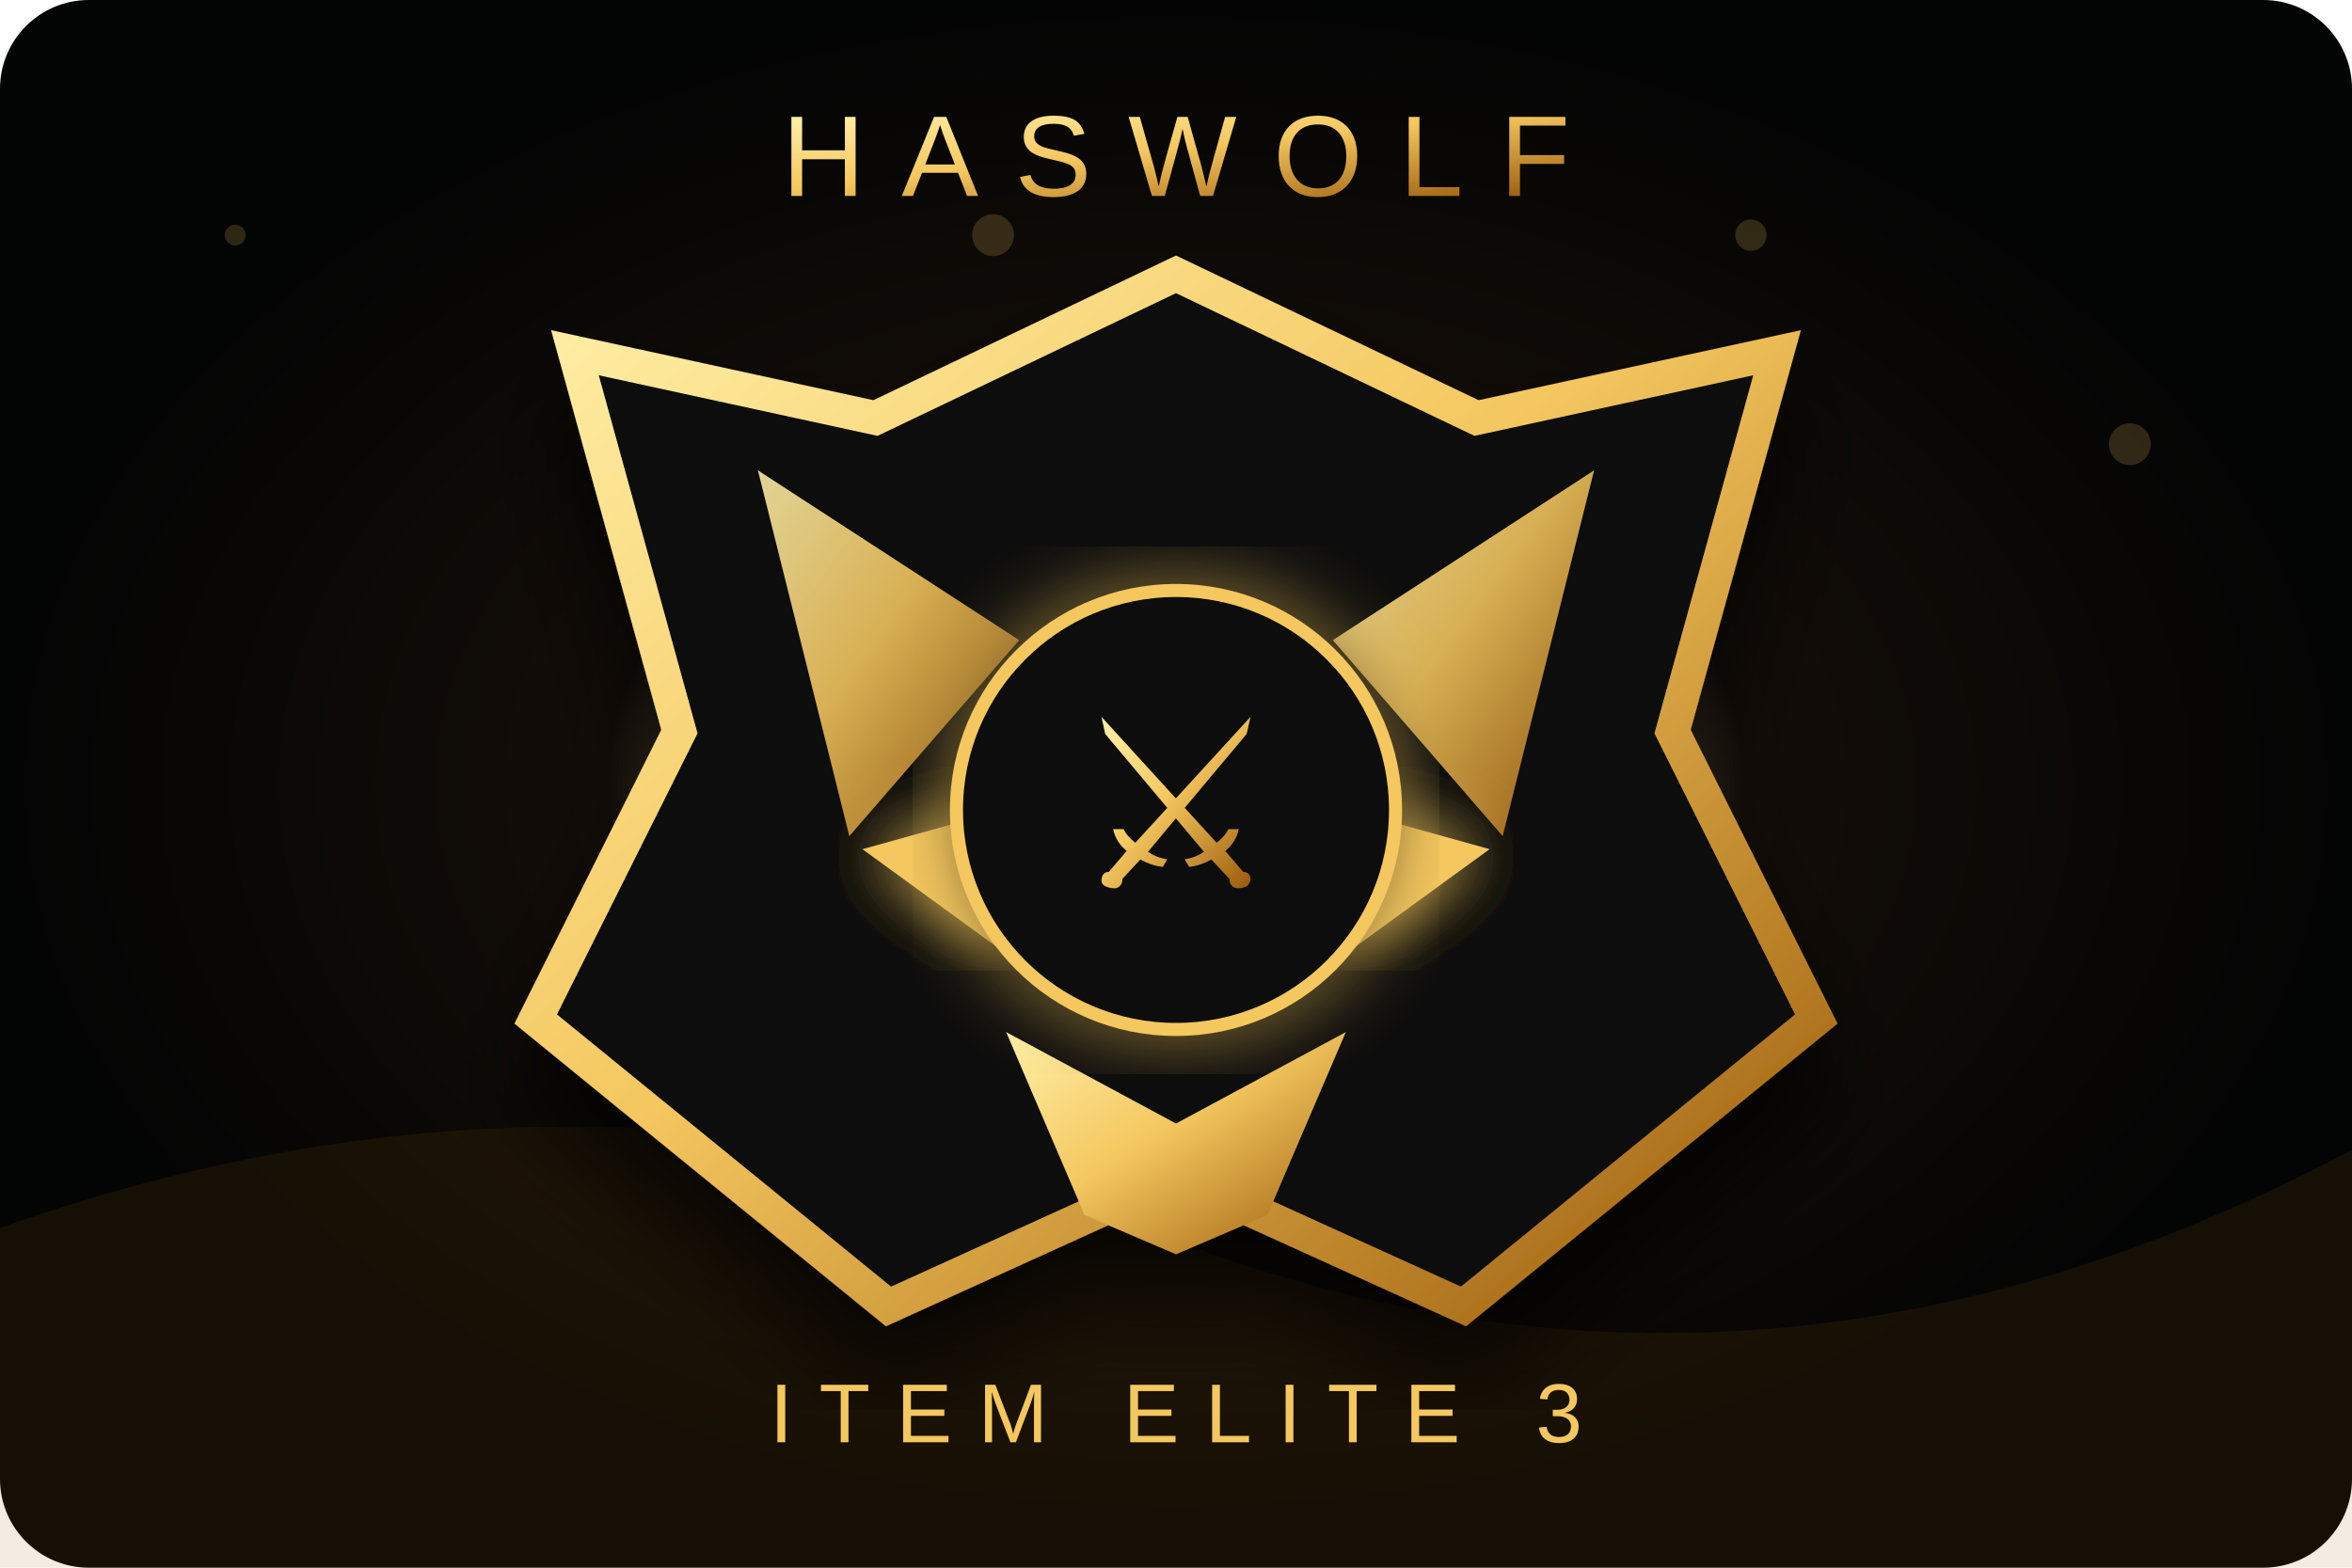
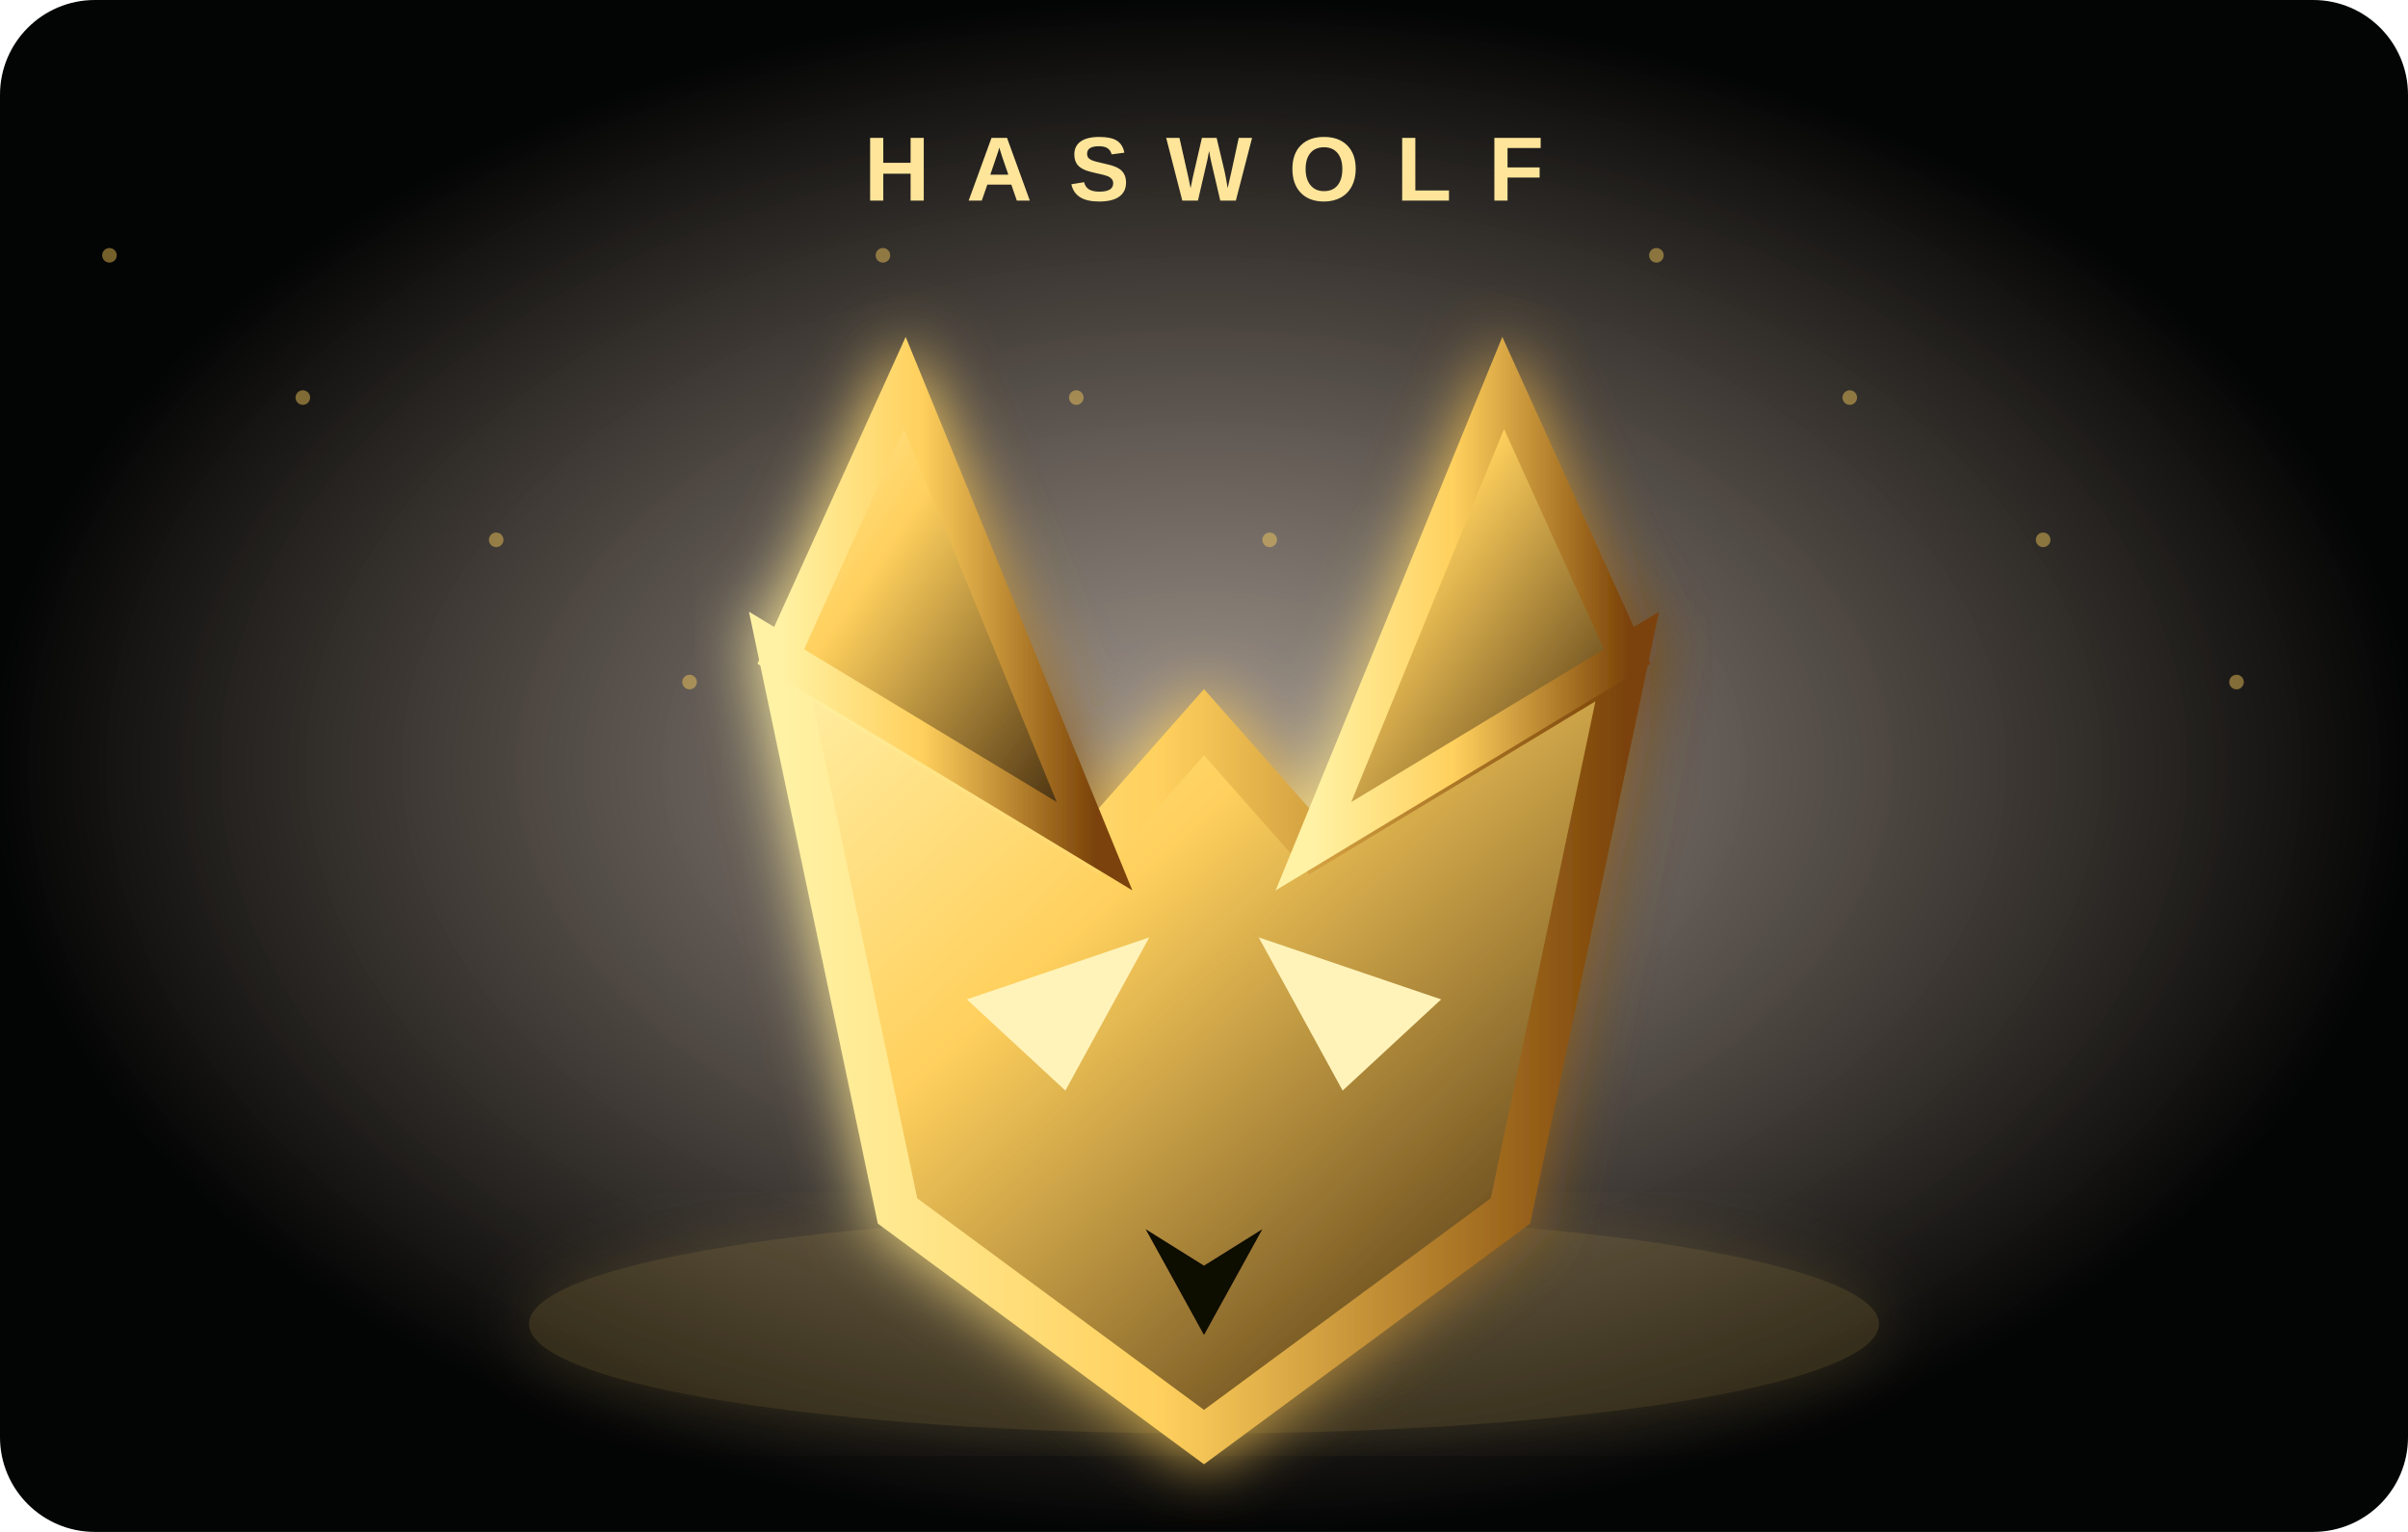
- <svg xmlns="http://www.w3.org/2000/svg" viewBox="0 0 900 600">
+ <svg xmlns="http://www.w3.org/2000/svg" viewBox="0 0 660 420">
  <defs>
    <radialGradient id="bg">
-       <stop stop-color="#f4c75f" stop-opacity=".34" />
-       <stop offset=".48" stop-color="#130d08" />
+       <stop stop-color="#2b1706" stop-opacity=".45" />
      <stop offset="1" stop-color="#030404" />
    </radialGradient>
-     <linearGradient id="gold" x2="1" y2="1">
+     <linearGradient id="fur" x1="0" y1="0" x2="1" y2="1">
      <stop stop-color="#fff0a8" />
-       <stop offset=".45" stop-color="#f4c75f" />
-       <stop offset="1" stop-color="#9b5b0b" />
+       <stop offset=".35" stop-color="#ffd05d" />
+       <stop offset="1" stop-color="#2b1604" />
+     </linearGradient>
+     <linearGradient id="gold">
+       <stop stop-color="#fff2a4" />
+       <stop offset=".45" stop-color="#ffd05d" />
+       <stop offset="1" stop-color="#7b4308" />
    </linearGradient>
    <filter id="glow">
-       <feGaussianBlur stdDeviation="14" result="b" />
+       <feGaussianBlur stdDeviation="9" result="b" />
      <feMerge>
        <feMergeNode in="b" />
        <feMergeNode in="SourceGraphic" />
      </feMerge>
    </filter>
-     <filter id="shadow">
-       <feDropShadow dx="0" dy="25" stdDeviation="18" flood-opacity=".75" />
-     </filter>
  </defs>
-   <rect width="900" height="600" rx="34" fill="url(#bg)" />
-   <path d="M0 470 Q225 390 450 475T900 440V600H0Z" fill="#9b5b0b" opacity=".12" />
-   <g opacity=".18" fill="#f4c75f">
-     <circle cx="90" cy="90" r="4" />
-     <circle cx="235" cy="170" r="6" />
-     <circle cx="380" cy="90" r="8" />
-     <circle cx="525" cy="170" r="4" />
-     <circle cx="670" cy="90" r="6" />
-     <circle cx="815" cy="170" r="8" />
+   <rect width="660" height="420" rx="26" fill="url(#bg)" />
+   <g opacity=".45">
+     <circle cx="30" cy="70" r="2" fill="#ffd05d" />
+     <circle cx="83" cy="109" r="2" fill="#ffd05d" />
+     <circle cx="136" cy="148" r="2" fill="#ffd05d" />
+     <circle cx="189" cy="187" r="2" fill="#ffd05d" />
+     <circle cx="242" cy="70" r="2" fill="#ffd05d" />
+     <circle cx="295" cy="109" r="2" fill="#ffd05d" />
+     <circle cx="348" cy="148" r="2" fill="#ffd05d" />
+     <circle cx="401" cy="187" r="2" fill="#ffd05d" />
+     <circle cx="454" cy="70" r="2" fill="#ffd05d" />
+     <circle cx="507" cy="109" r="2" fill="#ffd05d" />
+     <circle cx="560" cy="148" r="2" fill="#ffd05d" />
+     <circle cx="613" cy="187" r="2" fill="#ffd05d" />
  </g>
-   <g filter="url(#shadow)">
-     <path d="M450 105 565 160 680 135 640 280 695 390 560 500 450 450 340 500 205 390 260 280 220 135 335 160Z" fill="#070808" stroke="url(#gold)" stroke-width="13" />
-     <path d="M290 180 390 245 325 320Z" fill="url(#gold)" opacity=".88" />
-     <path d="M610 180 510 245 575 320Z" fill="url(#gold)" opacity=".88" />
-     <path d="M330 325 420 300 385 365Z" fill="#f4c75f" filter="url(#glow)" />
-     <path d="M570 325 480 300 515 365Z" fill="#f4c75f" filter="url(#glow)" />
-     <path d="M385 395 450 430 515 395 485 465 450 480 415 465Z" fill="url(#gold)" />
+   <text x="330" y="55" text-anchor="middle" fill="#ffe59a" font-family="Arial" font-size="25" font-weight="900" letter-spacing="10">HASWOLF</text>
+   <ellipse cx="330" cy="363" rx="185" ry="30" fill="#ffd05d" opacity=".16" filter="url(#glow)" />
+   <g filter="url(#glow)">
+     <path d="M214 180 L300 232 330 198 360 232 446 180 414 332 330 394 246 332Z" fill="url(#fur)" stroke="url(#gold)" stroke-width="12" />
+     <path d="M214 180 L248 105 300 232Z" fill="url(#fur)" stroke="url(#gold)" stroke-width="10" />
+     <path d="M446 180 L412 105 360 232Z" fill="url(#fur)" stroke="url(#gold)" stroke-width="10" />
+     <path d="M265 274 L315 257 292 299Z" fill="#fff3ba" />
+     <path d="M395 274 L345 257 368 299Z" fill="#fff3ba" />
+     <path d="M314 337 L330 347 346 337 330 366Z" fill="#100a04" />
  </g>
-   <text x="450" y="75" text-anchor="middle" fill="url(#gold)" font-size="44" font-family="Arial Black,Arial" letter-spacing="14">HASWOLF</text>
-   <g filter="url(#glow)">
-     <circle cx="450" cy="310" r="84" fill="#080909" stroke="#f4c75f" stroke-width="5" />
-     <text x="450" y="340" text-anchor="middle" fill="url(#gold)" font-size="90" font-family="Arial Black,Arial">⚔</text>
-   </g>
-   <text x="450" y="552" text-anchor="middle" fill="#f4c75f" font-size="32" font-family="Arial Black,Arial" letter-spacing="10">ITEM ELITE 3</text>
</svg>
